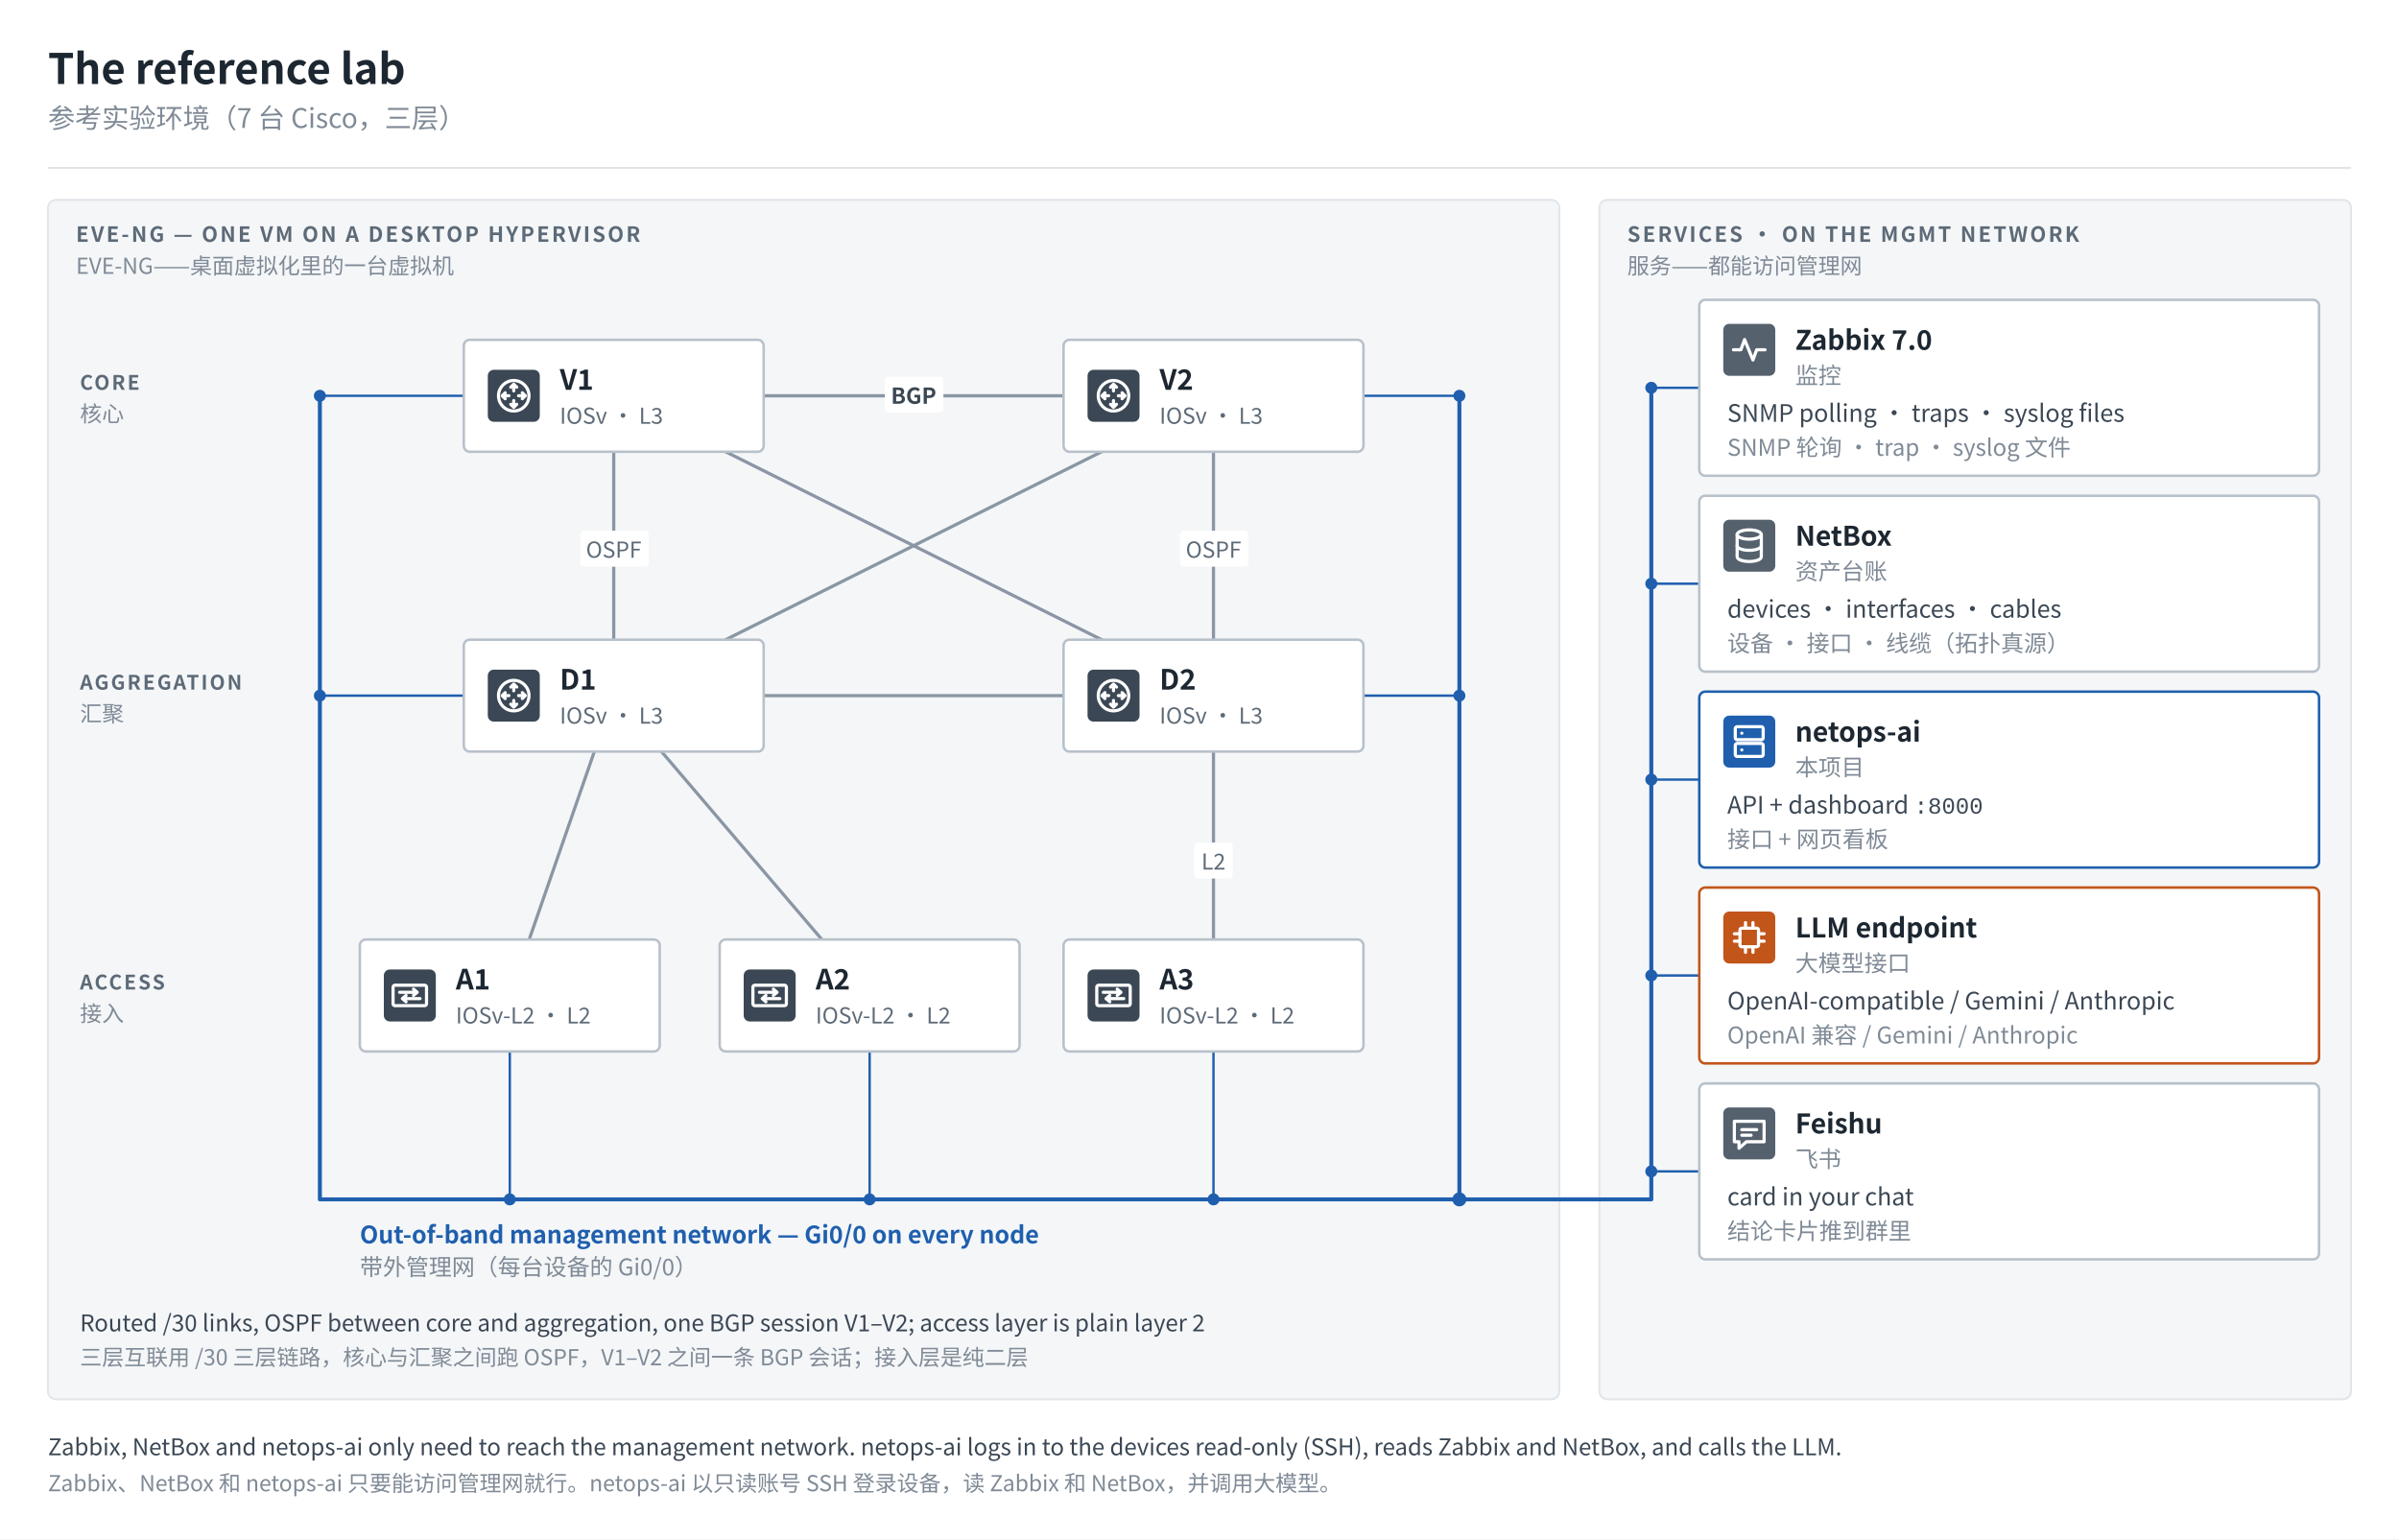
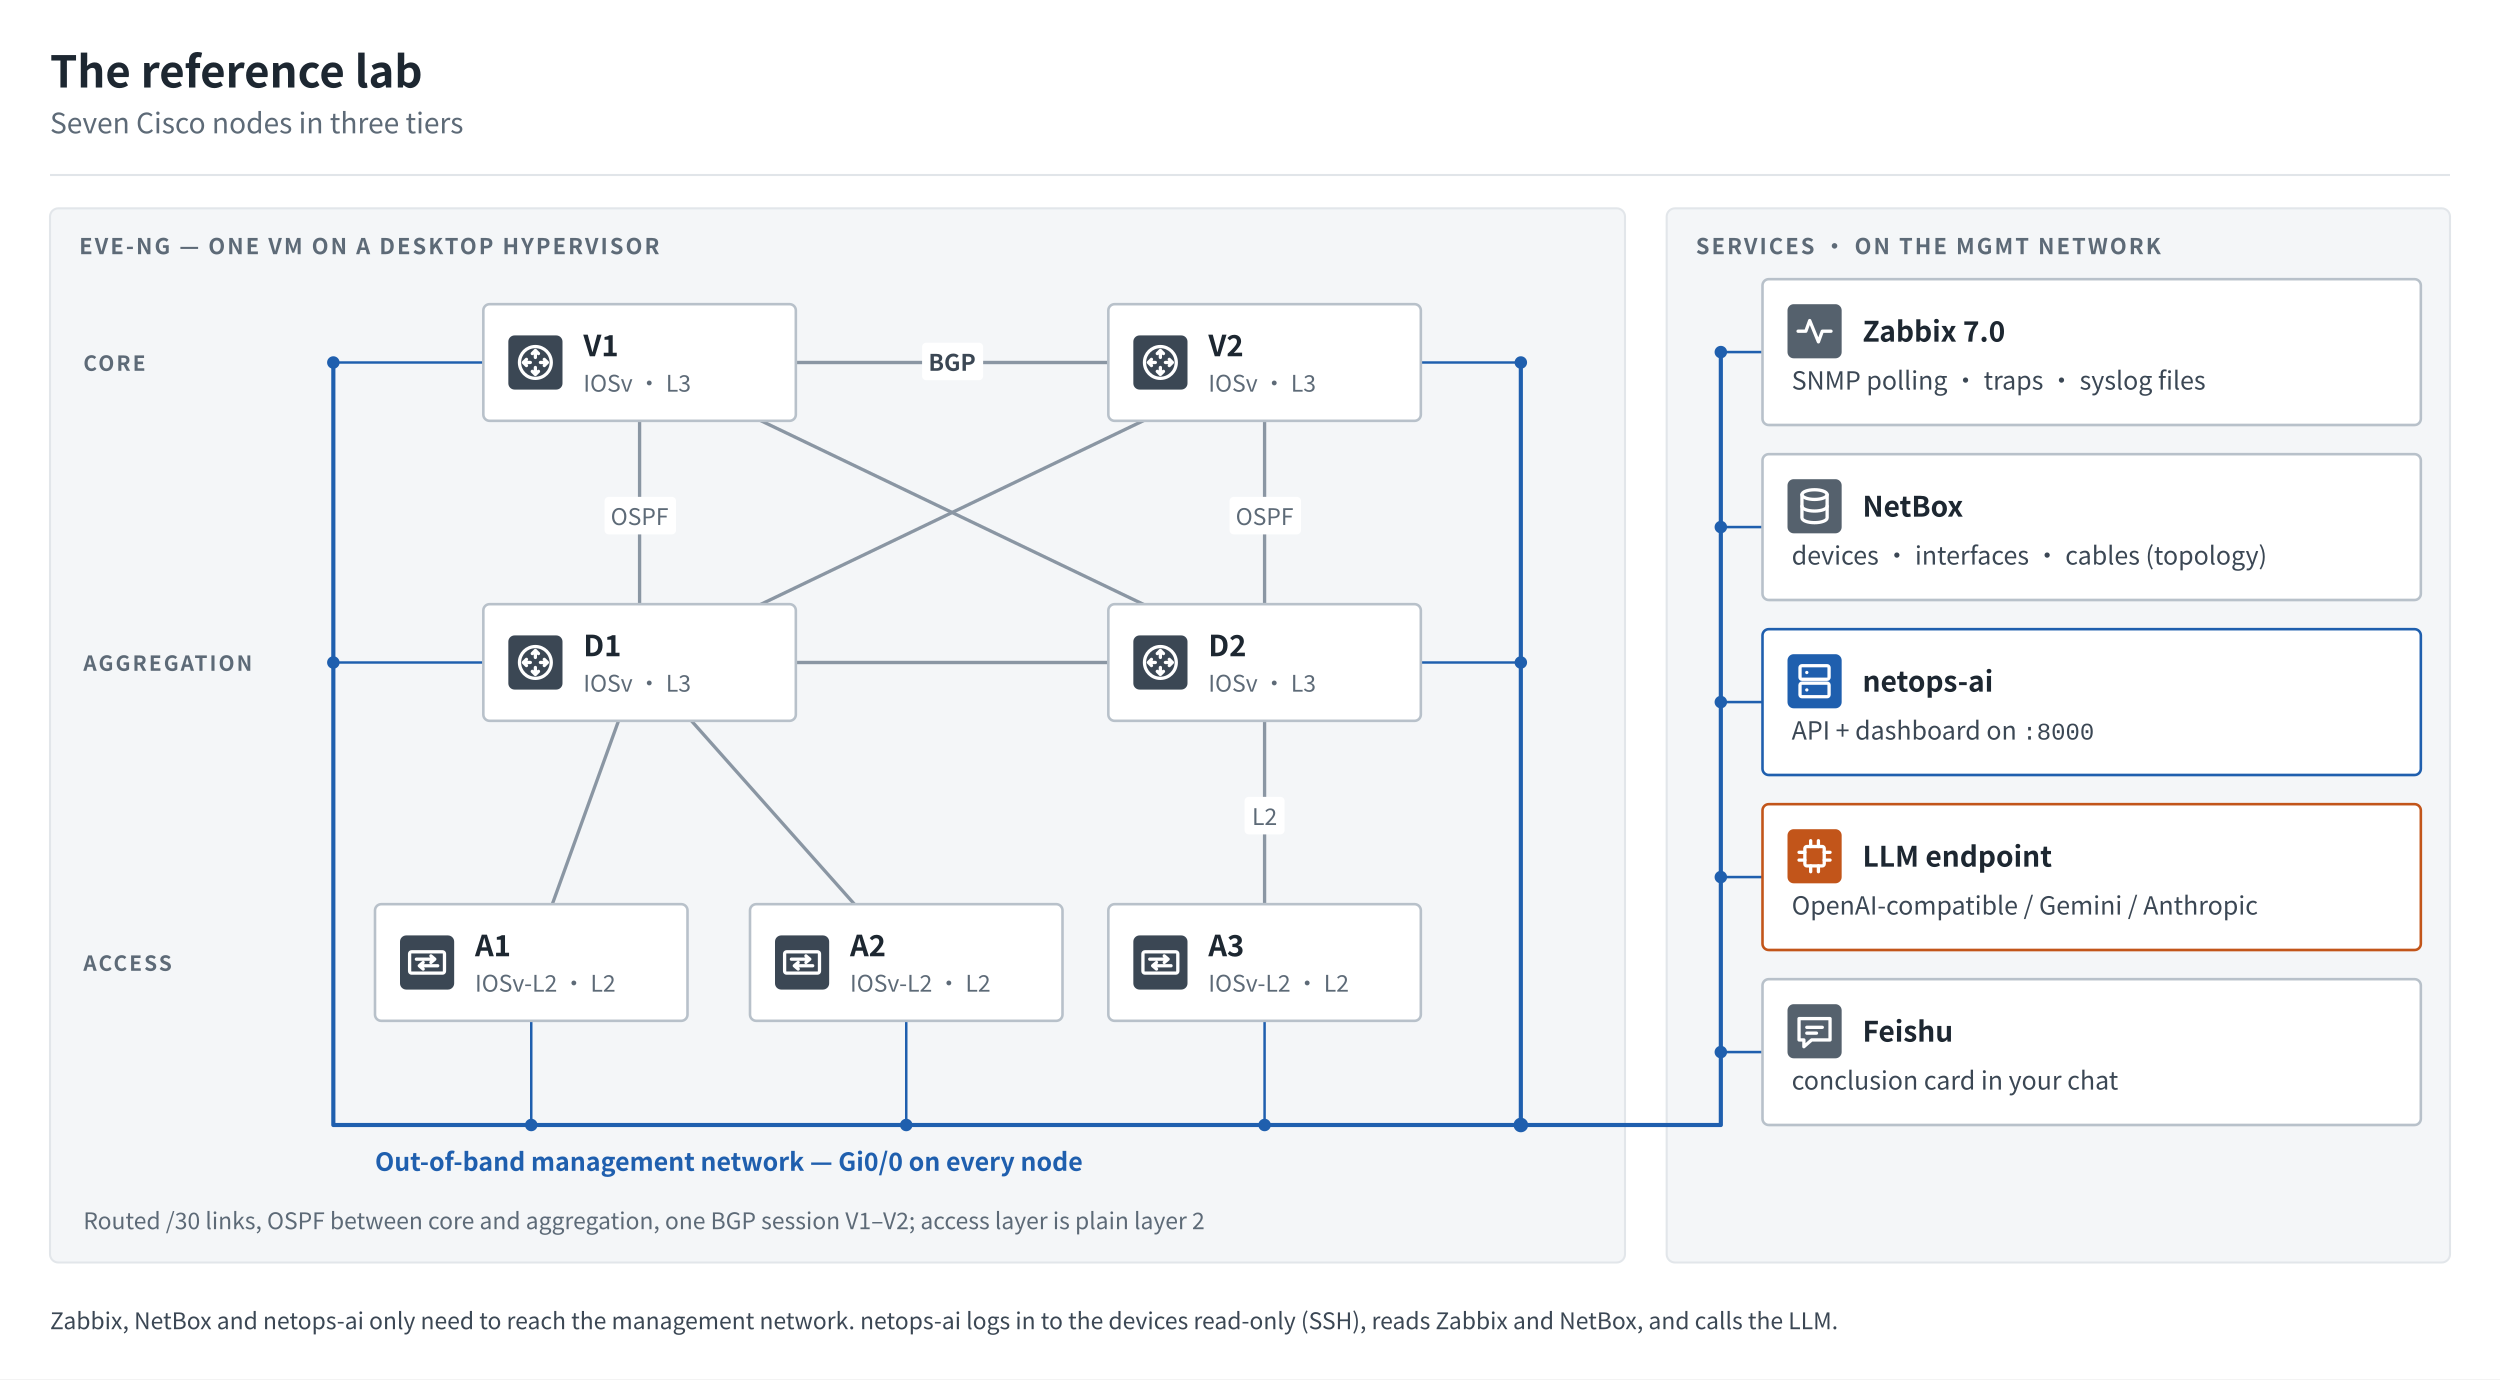
- <svg xmlns="http://www.w3.org/2000/svg" width="1200" height="770" viewBox="0 0 1200 770">
+ <svg xmlns="http://www.w3.org/2000/svg" width="1200" height="662" viewBox="0 0 1200 662">
  <defs />
-   <rect width="1200" height="770" fill="#ffffff" />
+   <rect width="100%" height="100%" fill="#ffffff" />
  <text id="t1" x="24" y="42" font-family="'Segoe UI','Microsoft YaHei','PingFang SC','Noto Sans CJK SC',sans-serif" font-size="21" fill="#1d2731" font-weight="700">The reference lab</text>
-   <text id="t2" x="24" y="64" font-family="'Segoe UI','Microsoft YaHei','PingFang SC','Noto Sans CJK SC',sans-serif" font-size="13.5" fill="#7f8a96">参考实验环境（7 台 Cisco，三层）</text>
+   <text id="t2" x="24" y="64" font-family="'Segoe UI','Microsoft YaHei','PingFang SC','Noto Sans CJK SC',sans-serif" font-size="13.5" fill="#5d6a77">Seven Cisco nodes in three tiers</text>
  <line x1="24" y1="84" x2="1176" y2="84" stroke="#e1e5e9" stroke-width="1" />
-   <rect x="24" y="100" width="756" height="600" rx="4" fill="#f4f6f8" stroke="#e2e6ea" stroke-width="1" />
-   <text id="t3" x="38" y="121" font-family="'Segoe UI','Microsoft YaHei','PingFang SC','Noto Sans CJK SC',sans-serif" font-size="10.5" fill="#5d6a77" font-weight="700" letter-spacing="1.1">EVE-NG — ONE VM ON A DESKTOP HYPERVISOR</text>
-   <text id="t4" x="38" y="137" font-family="'Segoe UI','Microsoft YaHei','PingFang SC','Noto Sans CJK SC',sans-serif" font-size="11" fill="#7f8a96">EVE-NG——桌面虚拟化里的一台虚拟机</text>
-   <rect x="800" y="100" width="376" height="600" rx="4" fill="#f4f6f8" stroke="#e2e6ea" stroke-width="1" />
-   <text id="t5" x="814" y="121" font-family="'Segoe UI','Microsoft YaHei','PingFang SC','Noto Sans CJK SC',sans-serif" font-size="10.5" fill="#5d6a77" font-weight="700" letter-spacing="1.1">SERVICES · ON THE MGMT NETWORK</text>
-   <text id="t6" x="814" y="137" font-family="'Segoe UI','Microsoft YaHei','PingFang SC','Noto Sans CJK SC',sans-serif" font-size="11" fill="#7f8a96">服务——都能访问管理网</text>
-   <text id="t7" x="40" y="195" font-family="'Segoe UI','Microsoft YaHei','PingFang SC','Noto Sans CJK SC',sans-serif" font-size="10" fill="#5d6a77" font-weight="700" letter-spacing="1">CORE</text>
-   <text id="t8" x="40" y="211" font-family="'Segoe UI','Microsoft YaHei','PingFang SC','Noto Sans CJK SC',sans-serif" font-size="11" fill="#7f8a96">核心</text>
-   <text id="t9" x="40" y="345" font-family="'Segoe UI','Microsoft YaHei','PingFang SC','Noto Sans CJK SC',sans-serif" font-size="10" fill="#5d6a77" font-weight="700" letter-spacing="1">AGGREGATION</text>
-   <text id="t10" x="40" y="361" font-family="'Segoe UI','Microsoft YaHei','PingFang SC','Noto Sans CJK SC',sans-serif" font-size="11" fill="#7f8a96">汇聚</text>
-   <text id="t11" x="40" y="495" font-family="'Segoe UI','Microsoft YaHei','PingFang SC','Noto Sans CJK SC',sans-serif" font-size="10" fill="#5d6a77" font-weight="700" letter-spacing="1">ACCESS</text>
-   <text id="t12" x="40" y="511" font-family="'Segoe UI','Microsoft YaHei','PingFang SC','Noto Sans CJK SC',sans-serif" font-size="11" fill="#7f8a96">接入</text>
-   <path d="M 160 198 L 160 600 L 730 600 L 826 600 L 826 194" fill="none" stroke="#1f5fae" stroke-width="2" stroke-linejoin="round" />
-   <path d="M 730 198 L 730 600" fill="none" stroke="#1f5fae" stroke-width="2" stroke-linejoin="round" />
-   <path d="M 160 198 L 232 198" fill="none" stroke="#1f5fae" stroke-width="1.2" stroke-linejoin="round" />
-   <circle cx="160" cy="198" r="3" fill="#1f5fae" />
-   <path d="M 160 348 L 232 348" fill="none" stroke="#1f5fae" stroke-width="1.2" stroke-linejoin="round" />
-   <circle cx="160" cy="348" r="3" fill="#1f5fae" />
-   <path d="M 682 198 L 730 198" fill="none" stroke="#1f5fae" stroke-width="1.2" stroke-linejoin="round" />
-   <circle cx="730" cy="198" r="3" fill="#1f5fae" />
-   <path d="M 682 348 L 730 348" fill="none" stroke="#1f5fae" stroke-width="1.2" stroke-linejoin="round" />
-   <circle cx="730" cy="348" r="3" fill="#1f5fae" />
-   <path d="M 255 526 L 255 600" fill="none" stroke="#1f5fae" stroke-width="1.2" stroke-linejoin="round" />
-   <circle cx="255" cy="600" r="3" fill="#1f5fae" />
-   <path d="M 435 526 L 435 600" fill="none" stroke="#1f5fae" stroke-width="1.2" stroke-linejoin="round" />
-   <circle cx="435" cy="600" r="3" fill="#1f5fae" />
-   <path d="M 607 526 L 607 600" fill="none" stroke="#1f5fae" stroke-width="1.2" stroke-linejoin="round" />
-   <circle cx="607" cy="600" r="3" fill="#1f5fae" />
-   <circle cx="730" cy="600" r="3.5" fill="#1f5fae" />
-   <path d="M 307 198 L 607 198" fill="none" stroke="#8a96a3" stroke-width="1.6" stroke-linejoin="round" />
-   <path d="M 307 198 L 307 348" fill="none" stroke="#8a96a3" stroke-width="1.6" stroke-linejoin="round" />
-   <path d="M 307 198 L 607 348" fill="none" stroke="#8a96a3" stroke-width="1.6" stroke-linejoin="round" />
-   <path d="M 607 198 L 307 348" fill="none" stroke="#8a96a3" stroke-width="1.6" stroke-linejoin="round" />
-   <path d="M 607 198 L 607 348" fill="none" stroke="#8a96a3" stroke-width="1.6" stroke-linejoin="round" />
-   <path d="M 307 348 L 607 348" fill="none" stroke="#8a96a3" stroke-width="1.6" stroke-linejoin="round" />
-   <path d="M 307 348 L 255 498" fill="none" stroke="#8a96a3" stroke-width="1.6" stroke-linejoin="round" />
-   <path d="M 307 348 L 435 498" fill="none" stroke="#8a96a3" stroke-width="1.6" stroke-linejoin="round" />
-   <path d="M 607 348 L 607 498" fill="none" stroke="#8a96a3" stroke-width="1.6" stroke-linejoin="round" />
-   <rect x="232" y="170" width="150" height="56" rx="3" fill="#ffffff" stroke="#b8c1ca" stroke-width="1.25" />
-   <rect x="244" y="185" width="26" height="26" rx="3" fill="#3b4754" />
-   <g transform="translate(245.82,186.82) scale(0.93)" fill="none" stroke="#ffffff" stroke-width="1.7" stroke-linecap="round" stroke-linejoin="round">
+   <rect x="24" y="100" width="756" height="506" rx="4" fill="#f4f6f8" stroke="#e2e6ea" stroke-width="1" />
+   <text id="t3" x="38" y="122" font-family="'Segoe UI','Microsoft YaHei','PingFang SC','Noto Sans CJK SC',sans-serif" font-size="10.5" fill="#5d6a77" font-weight="700" letter-spacing="1">EVE-NG — ONE VM ON A DESKTOP HYPERVISOR</text>
+   <rect x="800" y="100" width="376" height="506" rx="4" fill="#f4f6f8" stroke="#e2e6ea" stroke-width="1" />
+   <text id="t4" x="814" y="122" font-family="'Segoe UI','Microsoft YaHei','PingFang SC','Noto Sans CJK SC',sans-serif" font-size="10.5" fill="#5d6a77" font-weight="700" letter-spacing="1">SERVICES · ON THE MGMT NETWORK</text>
+   <text id="t5" x="40" y="178" font-family="'Segoe UI','Microsoft YaHei','PingFang SC','Noto Sans CJK SC',sans-serif" font-size="10" fill="#5d6a77" font-weight="700" letter-spacing="1">CORE</text>
+   <text id="t6" x="40" y="322" font-family="'Segoe UI','Microsoft YaHei','PingFang SC','Noto Sans CJK SC',sans-serif" font-size="10" fill="#5d6a77" font-weight="700" letter-spacing="1">AGGREGATION</text>
+   <text id="t7" x="40" y="466" font-family="'Segoe UI','Microsoft YaHei','PingFang SC','Noto Sans CJK SC',sans-serif" font-size="10" fill="#5d6a77" font-weight="700" letter-spacing="1">ACCESS</text>
+   <path d="M 160 174 L 160 540 L 730 540 L 826 540 L 826 169" fill="none" stroke="#1f5fae" stroke-width="2" stroke-linejoin="round" />
+   <path d="M 730 174 L 730 540" fill="none" stroke="#1f5fae" stroke-width="2" stroke-linejoin="round" />
+   <path d="M 160 174 L 232 174" fill="none" stroke="#1f5fae" stroke-width="1.2" stroke-linejoin="round" />
+   <circle cx="160" cy="174" r="3" fill="#1f5fae" />
+   <path d="M 160 318 L 232 318" fill="none" stroke="#1f5fae" stroke-width="1.2" stroke-linejoin="round" />
+   <circle cx="160" cy="318" r="3" fill="#1f5fae" />
+   <path d="M 682 174 L 730 174" fill="none" stroke="#1f5fae" stroke-width="1.2" stroke-linejoin="round" />
+   <circle cx="730" cy="174" r="3" fill="#1f5fae" />
+   <path d="M 682 318 L 730 318" fill="none" stroke="#1f5fae" stroke-width="1.2" stroke-linejoin="round" />
+   <circle cx="730" cy="318" r="3" fill="#1f5fae" />
+   <path d="M 255 490 L 255 540" fill="none" stroke="#1f5fae" stroke-width="1.2" stroke-linejoin="round" />
+   <circle cx="255" cy="540" r="3" fill="#1f5fae" />
+   <path d="M 435 490 L 435 540" fill="none" stroke="#1f5fae" stroke-width="1.2" stroke-linejoin="round" />
+   <circle cx="435" cy="540" r="3" fill="#1f5fae" />
+   <path d="M 607 490 L 607 540" fill="none" stroke="#1f5fae" stroke-width="1.2" stroke-linejoin="round" />
+   <circle cx="607" cy="540" r="3" fill="#1f5fae" />
+   <circle cx="730" cy="540" r="3.5" fill="#1f5fae" />
+   <path d="M 307 174 L 607 174" fill="none" stroke="#8a96a3" stroke-width="1.6" stroke-linejoin="round" />
+   <path d="M 307 174 L 307 318" fill="none" stroke="#8a96a3" stroke-width="1.6" stroke-linejoin="round" />
+   <path d="M 307 174 L 607 318" fill="none" stroke="#8a96a3" stroke-width="1.6" stroke-linejoin="round" />
+   <path d="M 607 174 L 307 318" fill="none" stroke="#8a96a3" stroke-width="1.6" stroke-linejoin="round" />
+   <path d="M 607 174 L 607 318" fill="none" stroke="#8a96a3" stroke-width="1.6" stroke-linejoin="round" />
+   <path d="M 307 318 L 607 318" fill="none" stroke="#8a96a3" stroke-width="1.6" stroke-linejoin="round" />
+   <path d="M 307 318 L 255 462" fill="none" stroke="#8a96a3" stroke-width="1.6" stroke-linejoin="round" />
+   <path d="M 307 318 L 435 462" fill="none" stroke="#8a96a3" stroke-width="1.6" stroke-linejoin="round" />
+   <path d="M 607 318 L 607 462" fill="none" stroke="#8a96a3" stroke-width="1.6" stroke-linejoin="round" />
+   <rect x="232" y="146" width="150" height="56" rx="3" fill="#ffffff" stroke="#b8c1ca" stroke-width="1.25" />
+   <rect x="244" y="161" width="26" height="26" rx="3" fill="#3b4754" />
+   <g transform="translate(245.82,162.82) scale(0.93)" fill="none" stroke="#ffffff" stroke-width="1.7" stroke-linecap="round" stroke-linejoin="round">
    <circle cx="12" cy="12" r="8.2" />
    <path d="M12 5.8v3.6M10.4 7.4 12 5.8l1.6 1.6M12 18.2v-3.6M10.4 16.6l1.6 1.6 1.6-1.6M5.8 12h3.6M7.4 10.4 5.8 12l1.6 1.6M18.2 12h-3.6M16.6 10.4l1.6 1.6-1.6 1.6" />
  </g>
-   <text id="t13" x="280" y="195" font-family="'Segoe UI','Microsoft YaHei','PingFang SC','Noto Sans CJK SC',sans-serif" font-size="14" fill="#1d2731" font-weight="700">V1</text>
-   <text id="t14" x="280" y="212" font-family="'Segoe UI','Microsoft YaHei','PingFang SC','Noto Sans CJK SC',sans-serif" font-size="11" fill="#5d6a77">IOSv · L3</text>
-   <rect x="532" y="170" width="150" height="56" rx="3" fill="#ffffff" stroke="#b8c1ca" stroke-width="1.25" />
-   <rect x="544" y="185" width="26" height="26" rx="3" fill="#3b4754" />
-   <g transform="translate(545.82,186.82) scale(0.93)" fill="none" stroke="#ffffff" stroke-width="1.7" stroke-linecap="round" stroke-linejoin="round">
+   <text id="t8" x="280" y="171" font-family="'Segoe UI','Microsoft YaHei','PingFang SC','Noto Sans CJK SC',sans-serif" font-size="14" fill="#1d2731" font-weight="700">V1</text>
+   <text id="t9" x="280" y="188" font-family="'Segoe UI','Microsoft YaHei','PingFang SC','Noto Sans CJK SC',sans-serif" font-size="11" fill="#5d6a77">IOSv · L3</text>
+   <rect x="532" y="146" width="150" height="56" rx="3" fill="#ffffff" stroke="#b8c1ca" stroke-width="1.25" />
+   <rect x="544" y="161" width="26" height="26" rx="3" fill="#3b4754" />
+   <g transform="translate(545.82,162.82) scale(0.93)" fill="none" stroke="#ffffff" stroke-width="1.7" stroke-linecap="round" stroke-linejoin="round">
    <circle cx="12" cy="12" r="8.2" />
    <path d="M12 5.8v3.6M10.4 7.4 12 5.8l1.6 1.6M12 18.2v-3.6M10.4 16.6l1.6 1.6 1.6-1.6M5.8 12h3.6M7.4 10.4 5.8 12l1.6 1.6M18.2 12h-3.6M16.6 10.4l1.6 1.6-1.6 1.6" />
  </g>
-   <text id="t15" x="580" y="195" font-family="'Segoe UI','Microsoft YaHei','PingFang SC','Noto Sans CJK SC',sans-serif" font-size="14" fill="#1d2731" font-weight="700">V2</text>
-   <text id="t16" x="580" y="212" font-family="'Segoe UI','Microsoft YaHei','PingFang SC','Noto Sans CJK SC',sans-serif" font-size="11" fill="#5d6a77">IOSv · L3</text>
-   <rect x="232" y="320" width="150" height="56" rx="3" fill="#ffffff" stroke="#b8c1ca" stroke-width="1.25" />
-   <rect x="244" y="335" width="26" height="26" rx="3" fill="#3b4754" />
-   <g transform="translate(245.82,336.82) scale(0.93)" fill="none" stroke="#ffffff" stroke-width="1.7" stroke-linecap="round" stroke-linejoin="round">
+   <text id="t10" x="580" y="171" font-family="'Segoe UI','Microsoft YaHei','PingFang SC','Noto Sans CJK SC',sans-serif" font-size="14" fill="#1d2731" font-weight="700">V2</text>
+   <text id="t11" x="580" y="188" font-family="'Segoe UI','Microsoft YaHei','PingFang SC','Noto Sans CJK SC',sans-serif" font-size="11" fill="#5d6a77">IOSv · L3</text>
+   <rect x="232" y="290" width="150" height="56" rx="3" fill="#ffffff" stroke="#b8c1ca" stroke-width="1.25" />
+   <rect x="244" y="305" width="26" height="26" rx="3" fill="#3b4754" />
+   <g transform="translate(245.82,306.82) scale(0.93)" fill="none" stroke="#ffffff" stroke-width="1.7" stroke-linecap="round" stroke-linejoin="round">
    <circle cx="12" cy="12" r="8.2" />
    <path d="M12 5.8v3.6M10.4 7.4 12 5.8l1.6 1.6M12 18.2v-3.6M10.4 16.6l1.6 1.6 1.6-1.6M5.8 12h3.6M7.4 10.4 5.8 12l1.6 1.6M18.2 12h-3.6M16.6 10.4l1.6 1.6-1.6 1.6" />
  </g>
-   <text id="t17" x="280" y="345" font-family="'Segoe UI','Microsoft YaHei','PingFang SC','Noto Sans CJK SC',sans-serif" font-size="14" fill="#1d2731" font-weight="700">D1</text>
-   <text id="t18" x="280" y="362" font-family="'Segoe UI','Microsoft YaHei','PingFang SC','Noto Sans CJK SC',sans-serif" font-size="11" fill="#5d6a77">IOSv · L3</text>
-   <rect x="532" y="320" width="150" height="56" rx="3" fill="#ffffff" stroke="#b8c1ca" stroke-width="1.25" />
-   <rect x="544" y="335" width="26" height="26" rx="3" fill="#3b4754" />
-   <g transform="translate(545.82,336.82) scale(0.93)" fill="none" stroke="#ffffff" stroke-width="1.7" stroke-linecap="round" stroke-linejoin="round">
+   <text id="t12" x="280" y="315" font-family="'Segoe UI','Microsoft YaHei','PingFang SC','Noto Sans CJK SC',sans-serif" font-size="14" fill="#1d2731" font-weight="700">D1</text>
+   <text id="t13" x="280" y="332" font-family="'Segoe UI','Microsoft YaHei','PingFang SC','Noto Sans CJK SC',sans-serif" font-size="11" fill="#5d6a77">IOSv · L3</text>
+   <rect x="532" y="290" width="150" height="56" rx="3" fill="#ffffff" stroke="#b8c1ca" stroke-width="1.25" />
+   <rect x="544" y="305" width="26" height="26" rx="3" fill="#3b4754" />
+   <g transform="translate(545.82,306.82) scale(0.93)" fill="none" stroke="#ffffff" stroke-width="1.7" stroke-linecap="round" stroke-linejoin="round">
    <circle cx="12" cy="12" r="8.2" />
    <path d="M12 5.8v3.6M10.4 7.4 12 5.8l1.6 1.6M12 18.2v-3.6M10.4 16.6l1.6 1.6 1.6-1.6M5.8 12h3.6M7.4 10.4 5.8 12l1.6 1.6M18.2 12h-3.6M16.6 10.4l1.6 1.6-1.6 1.6" />
  </g>
-   <text id="t19" x="580" y="345" font-family="'Segoe UI','Microsoft YaHei','PingFang SC','Noto Sans CJK SC',sans-serif" font-size="14" fill="#1d2731" font-weight="700">D2</text>
-   <text id="t20" x="580" y="362" font-family="'Segoe UI','Microsoft YaHei','PingFang SC','Noto Sans CJK SC',sans-serif" font-size="11" fill="#5d6a77">IOSv · L3</text>
-   <rect x="180" y="470" width="150" height="56" rx="3" fill="#ffffff" stroke="#b8c1ca" stroke-width="1.25" />
-   <rect x="192" y="485" width="26" height="26" rx="3" fill="#3b4754" />
-   <g transform="translate(193.82,486.82) scale(0.93)" fill="none" stroke="#ffffff" stroke-width="1.7" stroke-linecap="round" stroke-linejoin="round">
+   <text id="t14" x="580" y="315" font-family="'Segoe UI','Microsoft YaHei','PingFang SC','Noto Sans CJK SC',sans-serif" font-size="14" fill="#1d2731" font-weight="700">D2</text>
+   <text id="t15" x="580" y="332" font-family="'Segoe UI','Microsoft YaHei','PingFang SC','Noto Sans CJK SC',sans-serif" font-size="11" fill="#5d6a77">IOSv · L3</text>
+   <rect x="180" y="434" width="150" height="56" rx="3" fill="#ffffff" stroke="#b8c1ca" stroke-width="1.25" />
+   <rect x="192" y="449" width="26" height="26" rx="3" fill="#3b4754" />
+   <g transform="translate(193.82,450.82) scale(0.93)" fill="none" stroke="#ffffff" stroke-width="1.7" stroke-linecap="round" stroke-linejoin="round">
    <rect x="3" y="6.5" width="18" height="11" rx="1" />
    <path d="M6.5 10.3h9.5M14 8.6l2 1.7-2 1.7M17.5 13.7H8M10 12l-2 1.7 2 1.7" />
  </g>
-   <text id="t21" x="228" y="495" font-family="'Segoe UI','Microsoft YaHei','PingFang SC','Noto Sans CJK SC',sans-serif" font-size="14" fill="#1d2731" font-weight="700">A1</text>
-   <text id="t22" x="228" y="512" font-family="'Segoe UI','Microsoft YaHei','PingFang SC','Noto Sans CJK SC',sans-serif" font-size="11" fill="#5d6a77">IOSv-L2 · L2</text>
-   <rect x="360" y="470" width="150" height="56" rx="3" fill="#ffffff" stroke="#b8c1ca" stroke-width="1.25" />
-   <rect x="372" y="485" width="26" height="26" rx="3" fill="#3b4754" />
-   <g transform="translate(373.82,486.82) scale(0.93)" fill="none" stroke="#ffffff" stroke-width="1.7" stroke-linecap="round" stroke-linejoin="round">
+   <text id="t16" x="228" y="459" font-family="'Segoe UI','Microsoft YaHei','PingFang SC','Noto Sans CJK SC',sans-serif" font-size="14" fill="#1d2731" font-weight="700">A1</text>
+   <text id="t17" x="228" y="476" font-family="'Segoe UI','Microsoft YaHei','PingFang SC','Noto Sans CJK SC',sans-serif" font-size="11" fill="#5d6a77">IOSv-L2 · L2</text>
+   <rect x="360" y="434" width="150" height="56" rx="3" fill="#ffffff" stroke="#b8c1ca" stroke-width="1.25" />
+   <rect x="372" y="449" width="26" height="26" rx="3" fill="#3b4754" />
+   <g transform="translate(373.82,450.82) scale(0.93)" fill="none" stroke="#ffffff" stroke-width="1.7" stroke-linecap="round" stroke-linejoin="round">
    <rect x="3" y="6.5" width="18" height="11" rx="1" />
    <path d="M6.5 10.3h9.5M14 8.6l2 1.7-2 1.7M17.5 13.7H8M10 12l-2 1.7 2 1.7" />
  </g>
-   <text id="t23" x="408" y="495" font-family="'Segoe UI','Microsoft YaHei','PingFang SC','Noto Sans CJK SC',sans-serif" font-size="14" fill="#1d2731" font-weight="700">A2</text>
-   <text id="t24" x="408" y="512" font-family="'Segoe UI','Microsoft YaHei','PingFang SC','Noto Sans CJK SC',sans-serif" font-size="11" fill="#5d6a77">IOSv-L2 · L2</text>
-   <rect x="532" y="470" width="150" height="56" rx="3" fill="#ffffff" stroke="#b8c1ca" stroke-width="1.25" />
-   <rect x="544" y="485" width="26" height="26" rx="3" fill="#3b4754" />
-   <g transform="translate(545.82,486.82) scale(0.93)" fill="none" stroke="#ffffff" stroke-width="1.7" stroke-linecap="round" stroke-linejoin="round">
+   <text id="t18" x="408" y="459" font-family="'Segoe UI','Microsoft YaHei','PingFang SC','Noto Sans CJK SC',sans-serif" font-size="14" fill="#1d2731" font-weight="700">A2</text>
+   <text id="t19" x="408" y="476" font-family="'Segoe UI','Microsoft YaHei','PingFang SC','Noto Sans CJK SC',sans-serif" font-size="11" fill="#5d6a77">IOSv-L2 · L2</text>
+   <rect x="532" y="434" width="150" height="56" rx="3" fill="#ffffff" stroke="#b8c1ca" stroke-width="1.25" />
+   <rect x="544" y="449" width="26" height="26" rx="3" fill="#3b4754" />
+   <g transform="translate(545.82,450.82) scale(0.93)" fill="none" stroke="#ffffff" stroke-width="1.7" stroke-linecap="round" stroke-linejoin="round">
    <rect x="3" y="6.5" width="18" height="11" rx="1" />
    <path d="M6.5 10.3h9.5M14 8.6l2 1.7-2 1.7M17.5 13.7H8M10 12l-2 1.7 2 1.7" />
  </g>
-   <text id="t25" x="580" y="495" font-family="'Segoe UI','Microsoft YaHei','PingFang SC','Noto Sans CJK SC',sans-serif" font-size="14" fill="#1d2731" font-weight="700">A3</text>
-   <text id="t26" x="580" y="512" font-family="'Segoe UI','Microsoft YaHei','PingFang SC','Noto Sans CJK SC',sans-serif" font-size="11" fill="#5d6a77">IOSv-L2 · L2</text>
-   <rect rx="2" fill="#ffffff" x="442.6" y="188.5" width="29.3" height="18.0" />
-   <text id="t27" x="457" y="202" font-family="'Segoe UI','Microsoft YaHei','PingFang SC','Noto Sans CJK SC',sans-serif" font-size="11" fill="#3b4754" font-weight="600" text-anchor="middle">BGP</text>
-   <rect rx="2" fill="#ffffff" x="290.2" y="265.5" width="34.3" height="18.0" />
-   <text id="t28" x="307" y="279" font-family="'Segoe UI','Microsoft YaHei','PingFang SC','Noto Sans CJK SC',sans-serif" font-size="11" fill="#5d6a77" text-anchor="middle">OSPF</text>
-   <rect rx="2" fill="#ffffff" x="590.2" y="265.5" width="34.3" height="18.0" />
-   <text id="t29" x="607" y="279" font-family="'Segoe UI','Microsoft YaHei','PingFang SC','Noto Sans CJK SC',sans-serif" font-size="11" fill="#5d6a77" text-anchor="middle">OSPF</text>
-   <rect rx="2" fill="#ffffff" x="597.4" y="421.5" width="19.2" height="18.0" />
-   <text id="t30" x="607" y="435" font-family="'Segoe UI','Microsoft YaHei','PingFang SC','Noto Sans CJK SC',sans-serif" font-size="11" fill="#5d6a77" text-anchor="middle">L2</text>
-   <text id="t31" x="180" y="622" font-family="'Segoe UI','Microsoft YaHei','PingFang SC','Noto Sans CJK SC',sans-serif" font-size="12" fill="#1f5fae" font-weight="600">Out-of-band management network — Gi0/0 on every node</text>
-   <text id="t32" x="180" y="638" font-family="'Segoe UI','Microsoft YaHei','PingFang SC','Noto Sans CJK SC',sans-serif" font-size="11.5" fill="#7f8a96">带外管理网（每台设备的 Gi0/0）</text>
-   <text id="t33" x="40" y="666" font-family="'Segoe UI','Microsoft YaHei','PingFang SC','Noto Sans CJK SC',sans-serif" font-size="11.5" fill="#3b4754">Routed /30 links, OSPF between core and aggregation, one BGP session V1–V2; access layer is plain layer 2</text>
-   <text id="t34" x="40" y="683" font-family="'Segoe UI','Microsoft YaHei','PingFang SC','Noto Sans CJK SC',sans-serif" font-size="11" fill="#7f8a96">三层互联用 /30 三层链路，核心与汇聚之间跑 OSPF，V1–V2 之间一条 BGP 会话；接入层是纯二层</text>
-   <path d="M 826 194 L 850 194" fill="none" stroke="#1f5fae" stroke-width="1.2" stroke-linejoin="round" />
-   <circle cx="826" cy="194" r="3" fill="#1f5fae" />
-   <rect x="850" y="150" width="310" height="88" rx="3" fill="#ffffff" stroke="#b8c1ca" stroke-width="1.25" />
-   <rect x="862" y="162" width="26" height="26" rx="3" fill="#55616d" />
-   <g transform="translate(863.82,163.82) scale(0.93)" fill="none" stroke="#ffffff" stroke-width="1.7" stroke-linecap="round" stroke-linejoin="round">
+   <text id="t20" x="580" y="459" font-family="'Segoe UI','Microsoft YaHei','PingFang SC','Noto Sans CJK SC',sans-serif" font-size="14" fill="#1d2731" font-weight="700">A3</text>
+   <text id="t21" x="580" y="476" font-family="'Segoe UI','Microsoft YaHei','PingFang SC','Noto Sans CJK SC',sans-serif" font-size="11" fill="#5d6a77">IOSv-L2 · L2</text>
+   <rect rx="2" fill="#ffffff" x="442.6" y="164.5" width="29.3" height="18.0" />
+   <text id="t22" x="457" y="178" font-family="'Segoe UI','Microsoft YaHei','PingFang SC','Noto Sans CJK SC',sans-serif" font-size="11" fill="#3b4754" font-weight="600" text-anchor="middle">BGP</text>
+   <rect rx="2" fill="#ffffff" x="290.2" y="238.5" width="34.3" height="18.0" />
+   <text id="t23" x="307" y="252" font-family="'Segoe UI','Microsoft YaHei','PingFang SC','Noto Sans CJK SC',sans-serif" font-size="11" fill="#5d6a77" text-anchor="middle">OSPF</text>
+   <rect rx="2" fill="#ffffff" x="590.2" y="238.5" width="34.3" height="18.0" />
+   <text id="t24" x="607" y="252" font-family="'Segoe UI','Microsoft YaHei','PingFang SC','Noto Sans CJK SC',sans-serif" font-size="11" fill="#5d6a77" text-anchor="middle">OSPF</text>
+   <rect rx="2" fill="#ffffff" x="597.4" y="382.5" width="19.2" height="18.0" />
+   <text id="t25" x="607" y="396" font-family="'Segoe UI','Microsoft YaHei','PingFang SC','Noto Sans CJK SC',sans-serif" font-size="11" fill="#5d6a77" text-anchor="middle">L2</text>
+   <text id="t26" x="180" y="562" font-family="'Segoe UI','Microsoft YaHei','PingFang SC','Noto Sans CJK SC',sans-serif" font-size="12" fill="#1f5fae" font-weight="600">Out-of-band management network — Gi0/0 on every node</text>
+   <text id="t27" x="40" y="590" font-family="'Segoe UI','Microsoft YaHei','PingFang SC','Noto Sans CJK SC',sans-serif" font-size="11" fill="#5d6a77">Routed /30 links, OSPF between core and aggregation, one BGP session V1–V2; access layer is plain layer 2</text>
+   <path d="M 826 169 L 846 169" fill="none" stroke="#1f5fae" stroke-width="1.2" stroke-linejoin="round" />
+   <circle cx="826" cy="169" r="3" fill="#1f5fae" />
+   <rect x="846" y="134" width="316" height="70" rx="3" fill="#ffffff" stroke="#b8c1ca" stroke-width="1.25" />
+   <rect x="858" y="146" width="26" height="26" rx="3" fill="#55616d" />
+   <g transform="translate(859.82,147.82) scale(0.93)" fill="none" stroke="#ffffff" stroke-width="1.7" stroke-linecap="round" stroke-linejoin="round">
    <path d="M3.5 12h4l2-5.5 4.5 11 2-5.5h4.5" />
  </g>
-   <text id="t35" x="898" y="175" font-family="'Segoe UI','Microsoft YaHei','PingFang SC','Noto Sans CJK SC',sans-serif" font-size="13.5" fill="#1d2731" font-weight="600">Zabbix 7.0</text>
-   <text id="t36" x="898" y="192" font-family="'Segoe UI','Microsoft YaHei','PingFang SC','Noto Sans CJK SC',sans-serif" font-size="11.5" fill="#7f8a96">监控</text>
-   <text id="t37" x="864" y="211" font-family="'Segoe UI','Microsoft YaHei','PingFang SC','Noto Sans CJK SC',sans-serif" font-size="12" fill="#3b4754">SNMP polling · traps · syslog files</text>
-   <text id="t38" x="864" y="228" font-family="'Segoe UI','Microsoft YaHei','PingFang SC','Noto Sans CJK SC',sans-serif" font-size="11.5" fill="#7f8a96">SNMP 轮询 · trap · syslog 文件</text>
-   <path d="M 826 292 L 850 292" fill="none" stroke="#1f5fae" stroke-width="1.2" stroke-linejoin="round" />
-   <circle cx="826" cy="292" r="3" fill="#1f5fae" />
-   <rect x="850" y="248" width="310" height="88" rx="3" fill="#ffffff" stroke="#b8c1ca" stroke-width="1.25" />
-   <rect x="862" y="260" width="26" height="26" rx="3" fill="#55616d" />
-   <g transform="translate(863.82,261.82) scale(0.93)" fill="none" stroke="#ffffff" stroke-width="1.7" stroke-linecap="round" stroke-linejoin="round">
+   <text id="t28" x="894" y="164" font-family="'Segoe UI','Microsoft YaHei','PingFang SC','Noto Sans CJK SC',sans-serif" font-size="13.5" fill="#1d2731" font-weight="600">Zabbix 7.0</text>
+   <text id="t29" x="860" y="187" font-family="'Segoe UI','Microsoft YaHei','PingFang SC','Noto Sans CJK SC',sans-serif" font-size="12" fill="#3b4754">SNMP polling · traps · syslog files</text>
+   <path d="M 826 253 L 846 253" fill="none" stroke="#1f5fae" stroke-width="1.2" stroke-linejoin="round" />
+   <circle cx="826" cy="253" r="3" fill="#1f5fae" />
+   <rect x="846" y="218" width="316" height="70" rx="3" fill="#ffffff" stroke="#b8c1ca" stroke-width="1.25" />
+   <rect x="858" y="230" width="26" height="26" rx="3" fill="#55616d" />
+   <g transform="translate(859.82,231.82) scale(0.93)" fill="none" stroke="#ffffff" stroke-width="1.7" stroke-linecap="round" stroke-linejoin="round">
    <ellipse cx="12" cy="6" rx="6.5" ry="2.5" />
    <path d="M5.5 6v12c0 1.4 2.9 2.5 6.5 2.5s6.5-1.1 6.5-2.5V6" />
    <path d="M5.5 12c0 1.4 2.9 2.5 6.5 2.5s6.5-1.1 6.5-2.5" />
  </g>
-   <text id="t39" x="898" y="273" font-family="'Segoe UI','Microsoft YaHei','PingFang SC','Noto Sans CJK SC',sans-serif" font-size="13.5" fill="#1d2731" font-weight="600">NetBox</text>
-   <text id="t40" x="898" y="290" font-family="'Segoe UI','Microsoft YaHei','PingFang SC','Noto Sans CJK SC',sans-serif" font-size="11.5" fill="#7f8a96">资产台账</text>
-   <text id="t41" x="864" y="309" font-family="'Segoe UI','Microsoft YaHei','PingFang SC','Noto Sans CJK SC',sans-serif" font-size="12" fill="#3b4754">devices · interfaces · cables</text>
-   <text id="t42" x="864" y="326" font-family="'Segoe UI','Microsoft YaHei','PingFang SC','Noto Sans CJK SC',sans-serif" font-size="11.5" fill="#7f8a96">设备 · 接口 · 线缆（拓扑真源）</text>
-   <path d="M 826 390 L 850 390" fill="none" stroke="#1f5fae" stroke-width="1.2" stroke-linejoin="round" />
-   <circle cx="826" cy="390" r="3" fill="#1f5fae" />
-   <rect x="850" y="346" width="310" height="88" rx="3" fill="#ffffff" stroke="#1f5fae" stroke-width="1.25" />
-   <rect x="862" y="358" width="26" height="26" rx="3" fill="#1f5fae" />
-   <g transform="translate(863.82,359.82) scale(0.93)" fill="none" stroke="#ffffff" stroke-width="1.7" stroke-linecap="round" stroke-linejoin="round">
+   <text id="t30" x="894" y="248" font-family="'Segoe UI','Microsoft YaHei','PingFang SC','Noto Sans CJK SC',sans-serif" font-size="13.5" fill="#1d2731" font-weight="600">NetBox</text>
+   <text id="t31" x="860" y="271" font-family="'Segoe UI','Microsoft YaHei','PingFang SC','Noto Sans CJK SC',sans-serif" font-size="12" fill="#3b4754">devices · interfaces · cables (topology)</text>
+   <path d="M 826 337 L 846 337" fill="none" stroke="#1f5fae" stroke-width="1.2" stroke-linejoin="round" />
+   <circle cx="826" cy="337" r="3" fill="#1f5fae" />
+   <rect x="846" y="302" width="316" height="70" rx="3" fill="#ffffff" stroke="#1f5fae" stroke-width="1.25" />
+   <rect x="858" y="314" width="26" height="26" rx="3" fill="#1f5fae" />
+   <g transform="translate(859.82,315.82) scale(0.93)" fill="none" stroke="#ffffff" stroke-width="1.7" stroke-linecap="round" stroke-linejoin="round">
    <rect x="4.5" y="4" width="15" height="7" rx="1" />
    <rect x="4.5" y="13" width="15" height="7" rx="1" />
    <path d="M8 7.5h.01M8 16.5h.01" />
  </g>
-   <text id="t43" x="898" y="371" font-family="'Segoe UI','Microsoft YaHei','PingFang SC','Noto Sans CJK SC',sans-serif" font-size="13.5" fill="#1d2731" font-weight="600">netops-ai</text>
-   <text id="t44" x="898" y="388" font-family="'Segoe UI','Microsoft YaHei','PingFang SC','Noto Sans CJK SC',sans-serif" font-size="11.5" fill="#7f8a96">本项目</text>
-   <text id="t45" x="864" y="407" font-family="'Segoe UI','Microsoft YaHei','PingFang SC','Noto Sans CJK SC',sans-serif" font-size="12" fill="#3b4754">API + dashboard  <tspan font-family="'Cascadia Mono',Consolas,'Courier New',monospace" font-size="11.5">:8000</tspan>
+   <text id="t32" x="894" y="332" font-family="'Segoe UI','Microsoft YaHei','PingFang SC','Noto Sans CJK SC',sans-serif" font-size="13.5" fill="#1d2731" font-weight="600">netops-ai</text>
+   <text id="t33" x="860" y="355" font-family="'Segoe UI','Microsoft YaHei','PingFang SC','Noto Sans CJK SC',sans-serif" font-size="12" fill="#3b4754">API + dashboard on <tspan font-family="'Cascadia Mono',Consolas,'Courier New',monospace" font-size="11.5">:8000</tspan>
  </text>
-   <text id="t46" x="864" y="424" font-family="'Segoe UI','Microsoft YaHei','PingFang SC','Noto Sans CJK SC',sans-serif" font-size="11.5" fill="#7f8a96">接口 + 网页看板</text>
-   <path d="M 826 488 L 850 488" fill="none" stroke="#1f5fae" stroke-width="1.2" stroke-linejoin="round" />
-   <circle cx="826" cy="488" r="3" fill="#1f5fae" />
-   <rect x="850" y="444" width="310" height="88" rx="3" fill="#ffffff" stroke="#c2551a" stroke-width="1.25" />
-   <rect x="862" y="456" width="26" height="26" rx="3" fill="#c2551a" />
-   <g transform="translate(863.82,457.82) scale(0.93)" fill="none" stroke="#ffffff" stroke-width="1.7" stroke-linecap="round" stroke-linejoin="round">
+   <path d="M 826 421 L 846 421" fill="none" stroke="#1f5fae" stroke-width="1.2" stroke-linejoin="round" />
+   <circle cx="826" cy="421" r="3" fill="#1f5fae" />
+   <rect x="846" y="386" width="316" height="70" rx="3" fill="#ffffff" stroke="#c2551a" stroke-width="1.25" />
+   <rect x="858" y="398" width="26" height="26" rx="3" fill="#c2551a" />
+   <g transform="translate(859.82,399.82) scale(0.93)" fill="none" stroke="#ffffff" stroke-width="1.7" stroke-linecap="round" stroke-linejoin="round">
    <rect x="7" y="7" width="10" height="10" rx="1" />
    <path d="M10 4v3M14 4v3M10 17v3M14 17v3M4 10h3M4 14h3M17 10h3M17 14h3" />
  </g>
-   <text id="t47" x="898" y="469" font-family="'Segoe UI','Microsoft YaHei','PingFang SC','Noto Sans CJK SC',sans-serif" font-size="13.5" fill="#1d2731" font-weight="600">LLM endpoint</text>
-   <text id="t48" x="898" y="486" font-family="'Segoe UI','Microsoft YaHei','PingFang SC','Noto Sans CJK SC',sans-serif" font-size="11.5" fill="#7f8a96">大模型接口</text>
-   <text id="t49" x="864" y="505" font-family="'Segoe UI','Microsoft YaHei','PingFang SC','Noto Sans CJK SC',sans-serif" font-size="12" fill="#3b4754">OpenAI-compatible / Gemini / Anthropic</text>
-   <text id="t50" x="864" y="522" font-family="'Segoe UI','Microsoft YaHei','PingFang SC','Noto Sans CJK SC',sans-serif" font-size="11.5" fill="#7f8a96">OpenAI 兼容 / Gemini / Anthropic</text>
-   <path d="M 826 586 L 850 586" fill="none" stroke="#1f5fae" stroke-width="1.2" stroke-linejoin="round" />
-   <circle cx="826" cy="586" r="3" fill="#1f5fae" />
-   <rect x="850" y="542" width="310" height="88" rx="3" fill="#ffffff" stroke="#b8c1ca" stroke-width="1.25" />
-   <rect x="862" y="554" width="26" height="26" rx="3" fill="#55616d" />
-   <g transform="translate(863.82,555.82) scale(0.93)" fill="none" stroke="#ffffff" stroke-width="1.7" stroke-linecap="round" stroke-linejoin="round">
+   <text id="t34" x="894" y="416" font-family="'Segoe UI','Microsoft YaHei','PingFang SC','Noto Sans CJK SC',sans-serif" font-size="13.5" fill="#1d2731" font-weight="600">LLM endpoint</text>
+   <text id="t35" x="860" y="439" font-family="'Segoe UI','Microsoft YaHei','PingFang SC','Noto Sans CJK SC',sans-serif" font-size="12" fill="#3b4754">OpenAI-compatible / Gemini / Anthropic</text>
+   <path d="M 826 505 L 846 505" fill="none" stroke="#1f5fae" stroke-width="1.2" stroke-linejoin="round" />
+   <circle cx="826" cy="505" r="3" fill="#1f5fae" />
+   <rect x="846" y="470" width="316" height="70" rx="3" fill="#ffffff" stroke="#b8c1ca" stroke-width="1.25" />
+   <rect x="858" y="482" width="26" height="26" rx="3" fill="#55616d" />
+   <g transform="translate(859.82,483.82) scale(0.93)" fill="none" stroke="#ffffff" stroke-width="1.7" stroke-linecap="round" stroke-linejoin="round">
    <path d="M4 5.5h16v11H10.5L6.5 20v-3.5H4z" />
    <path d="M8 10h8M8 13h5" />
  </g>
-   <text id="t51" x="898" y="567" font-family="'Segoe UI','Microsoft YaHei','PingFang SC','Noto Sans CJK SC',sans-serif" font-size="13.5" fill="#1d2731" font-weight="600">Feishu</text>
-   <text id="t52" x="898" y="584" font-family="'Segoe UI','Microsoft YaHei','PingFang SC','Noto Sans CJK SC',sans-serif" font-size="11.5" fill="#7f8a96">飞书</text>
-   <text id="t53" x="864" y="603" font-family="'Segoe UI','Microsoft YaHei','PingFang SC','Noto Sans CJK SC',sans-serif" font-size="12" fill="#3b4754">card in your chat</text>
-   <text id="t54" x="864" y="620" font-family="'Segoe UI','Microsoft YaHei','PingFang SC','Noto Sans CJK SC',sans-serif" font-size="11.5" fill="#7f8a96">结论卡片推到群里</text>
-   <text id="t55" x="24" y="728" font-family="'Segoe UI','Microsoft YaHei','PingFang SC','Noto Sans CJK SC',sans-serif" font-size="11.5" fill="#3b4754">Zabbix, NetBox and netops-ai only need to reach the management network. netops-ai logs in to the devices read-only (SSH), reads Zabbix and NetBox, and calls the LLM.</text>
-   <text id="t56" x="24" y="746" font-family="'Segoe UI','Microsoft YaHei','PingFang SC','Noto Sans CJK SC',sans-serif" font-size="11" fill="#7f8a96">Zabbix、NetBox 和 netops-ai 只要能访问管理网就行。netops-ai 以只读账号 SSH 登录设备，读 Zabbix 和 NetBox，并调用大模型。</text>
+   <text id="t36" x="894" y="500" font-family="'Segoe UI','Microsoft YaHei','PingFang SC','Noto Sans CJK SC',sans-serif" font-size="13.5" fill="#1d2731" font-weight="600">Feishu</text>
+   <text id="t37" x="860" y="523" font-family="'Segoe UI','Microsoft YaHei','PingFang SC','Noto Sans CJK SC',sans-serif" font-size="12" fill="#3b4754">conclusion card in your chat</text>
+   <text id="t38" x="24" y="638" font-family="'Segoe UI','Microsoft YaHei','PingFang SC','Noto Sans CJK SC',sans-serif" font-size="11" fill="#3b4754">Zabbix, NetBox and netops-ai only need to reach the management network. netops-ai logs in to the devices read-only (SSH), reads Zabbix and NetBox, and calls the LLM.</text>
</svg>
